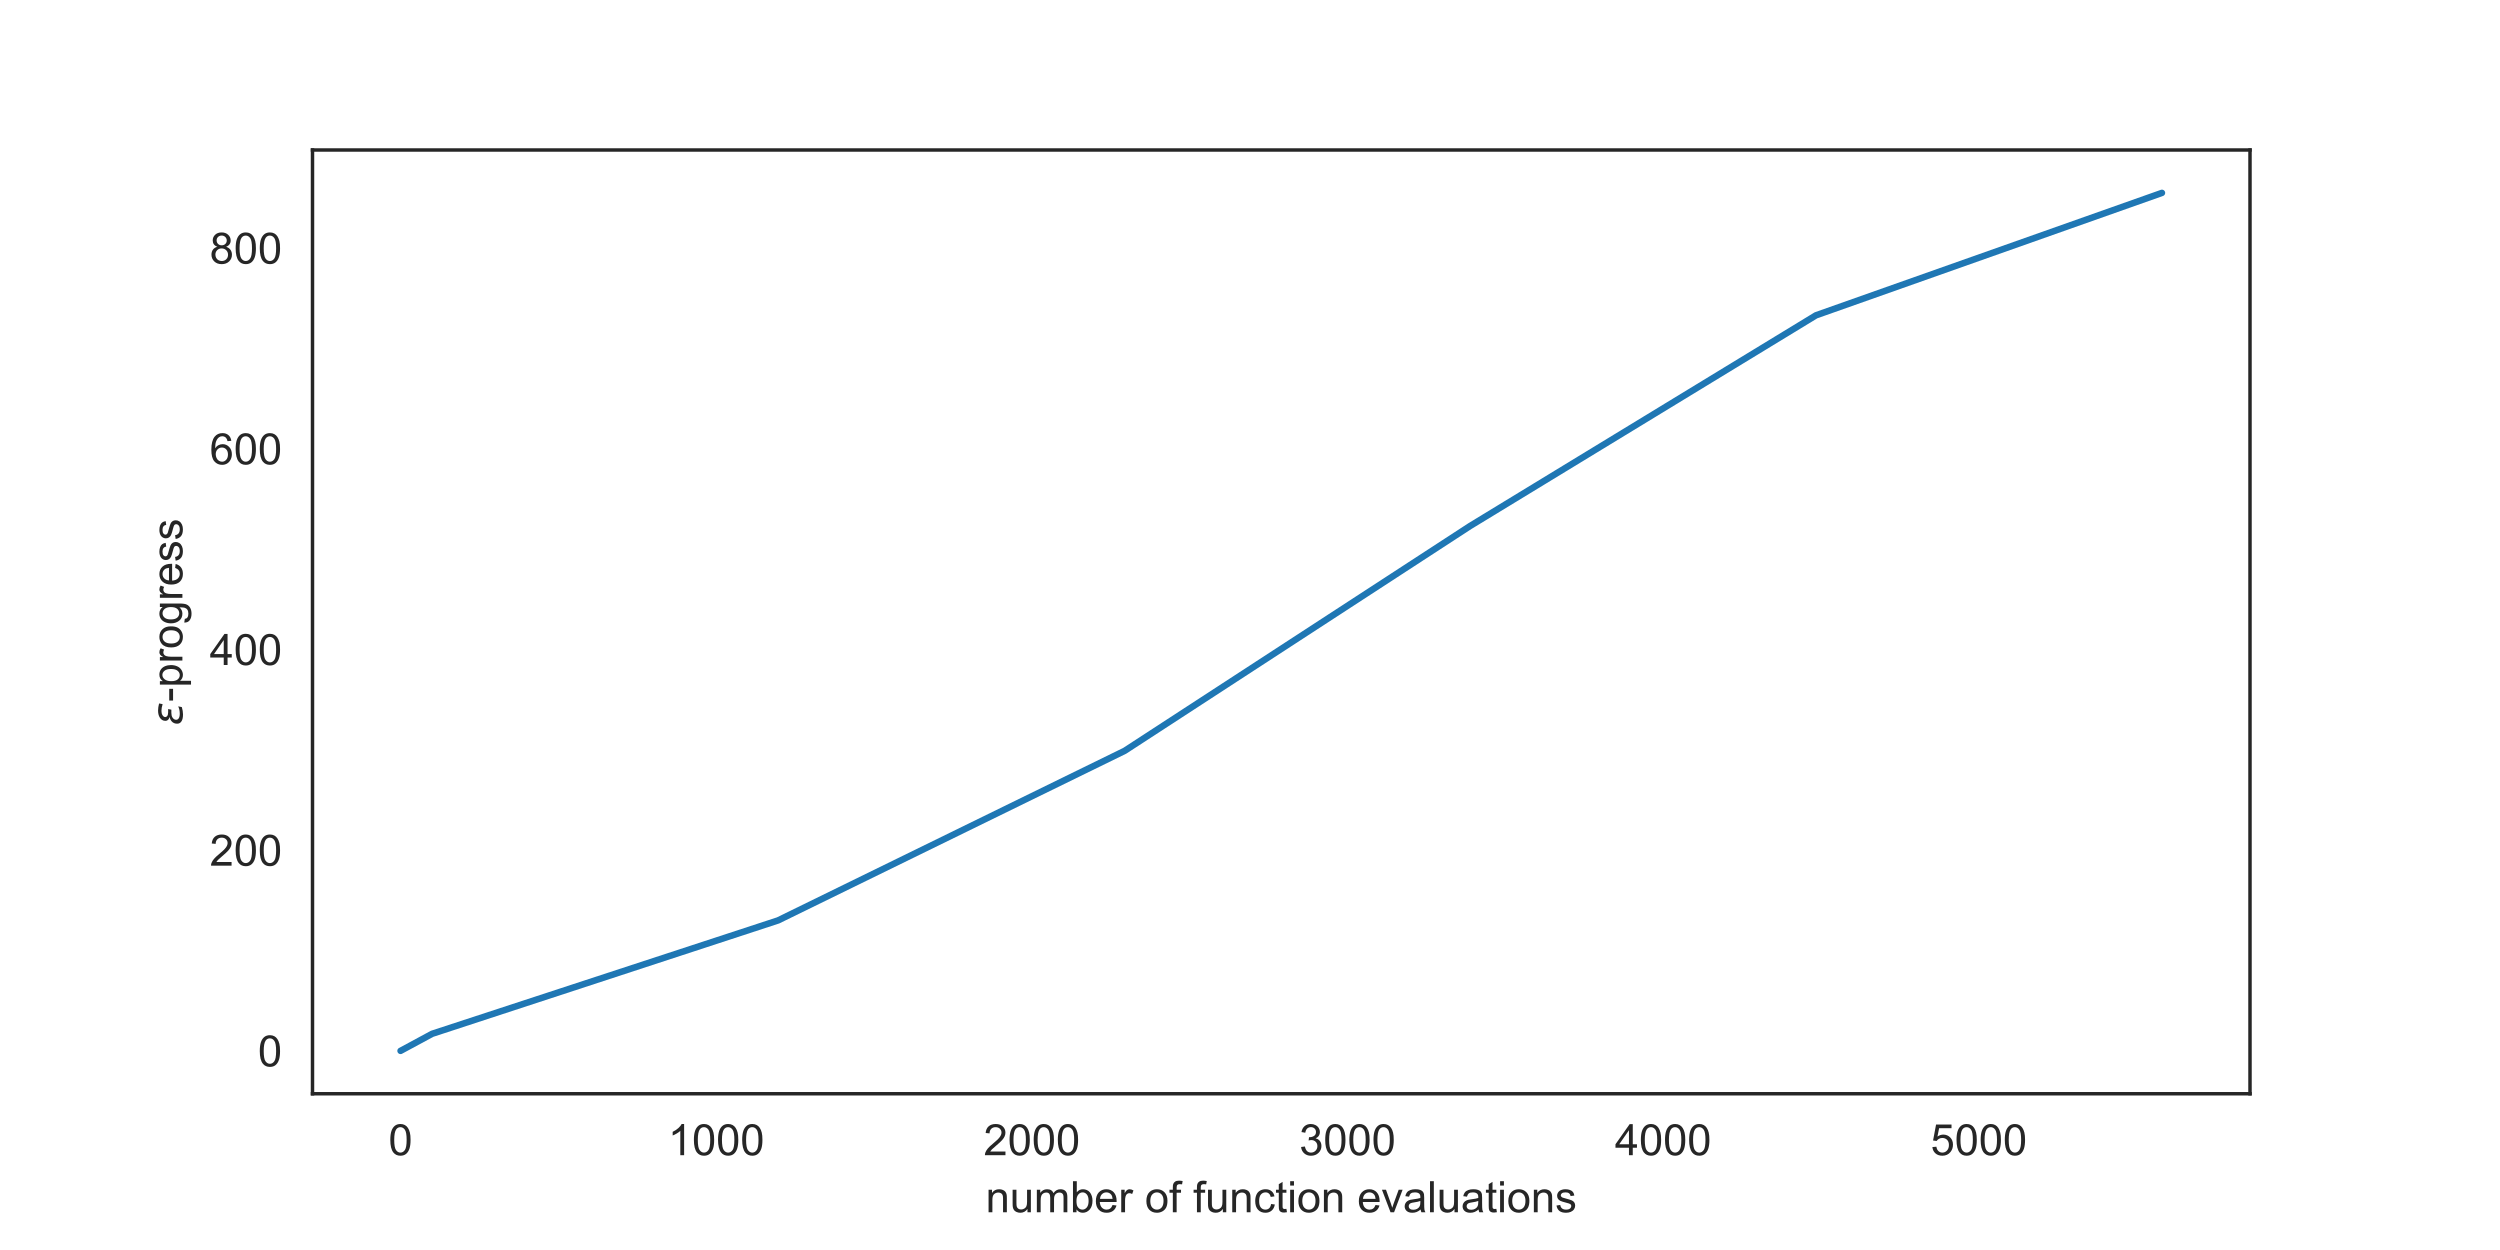
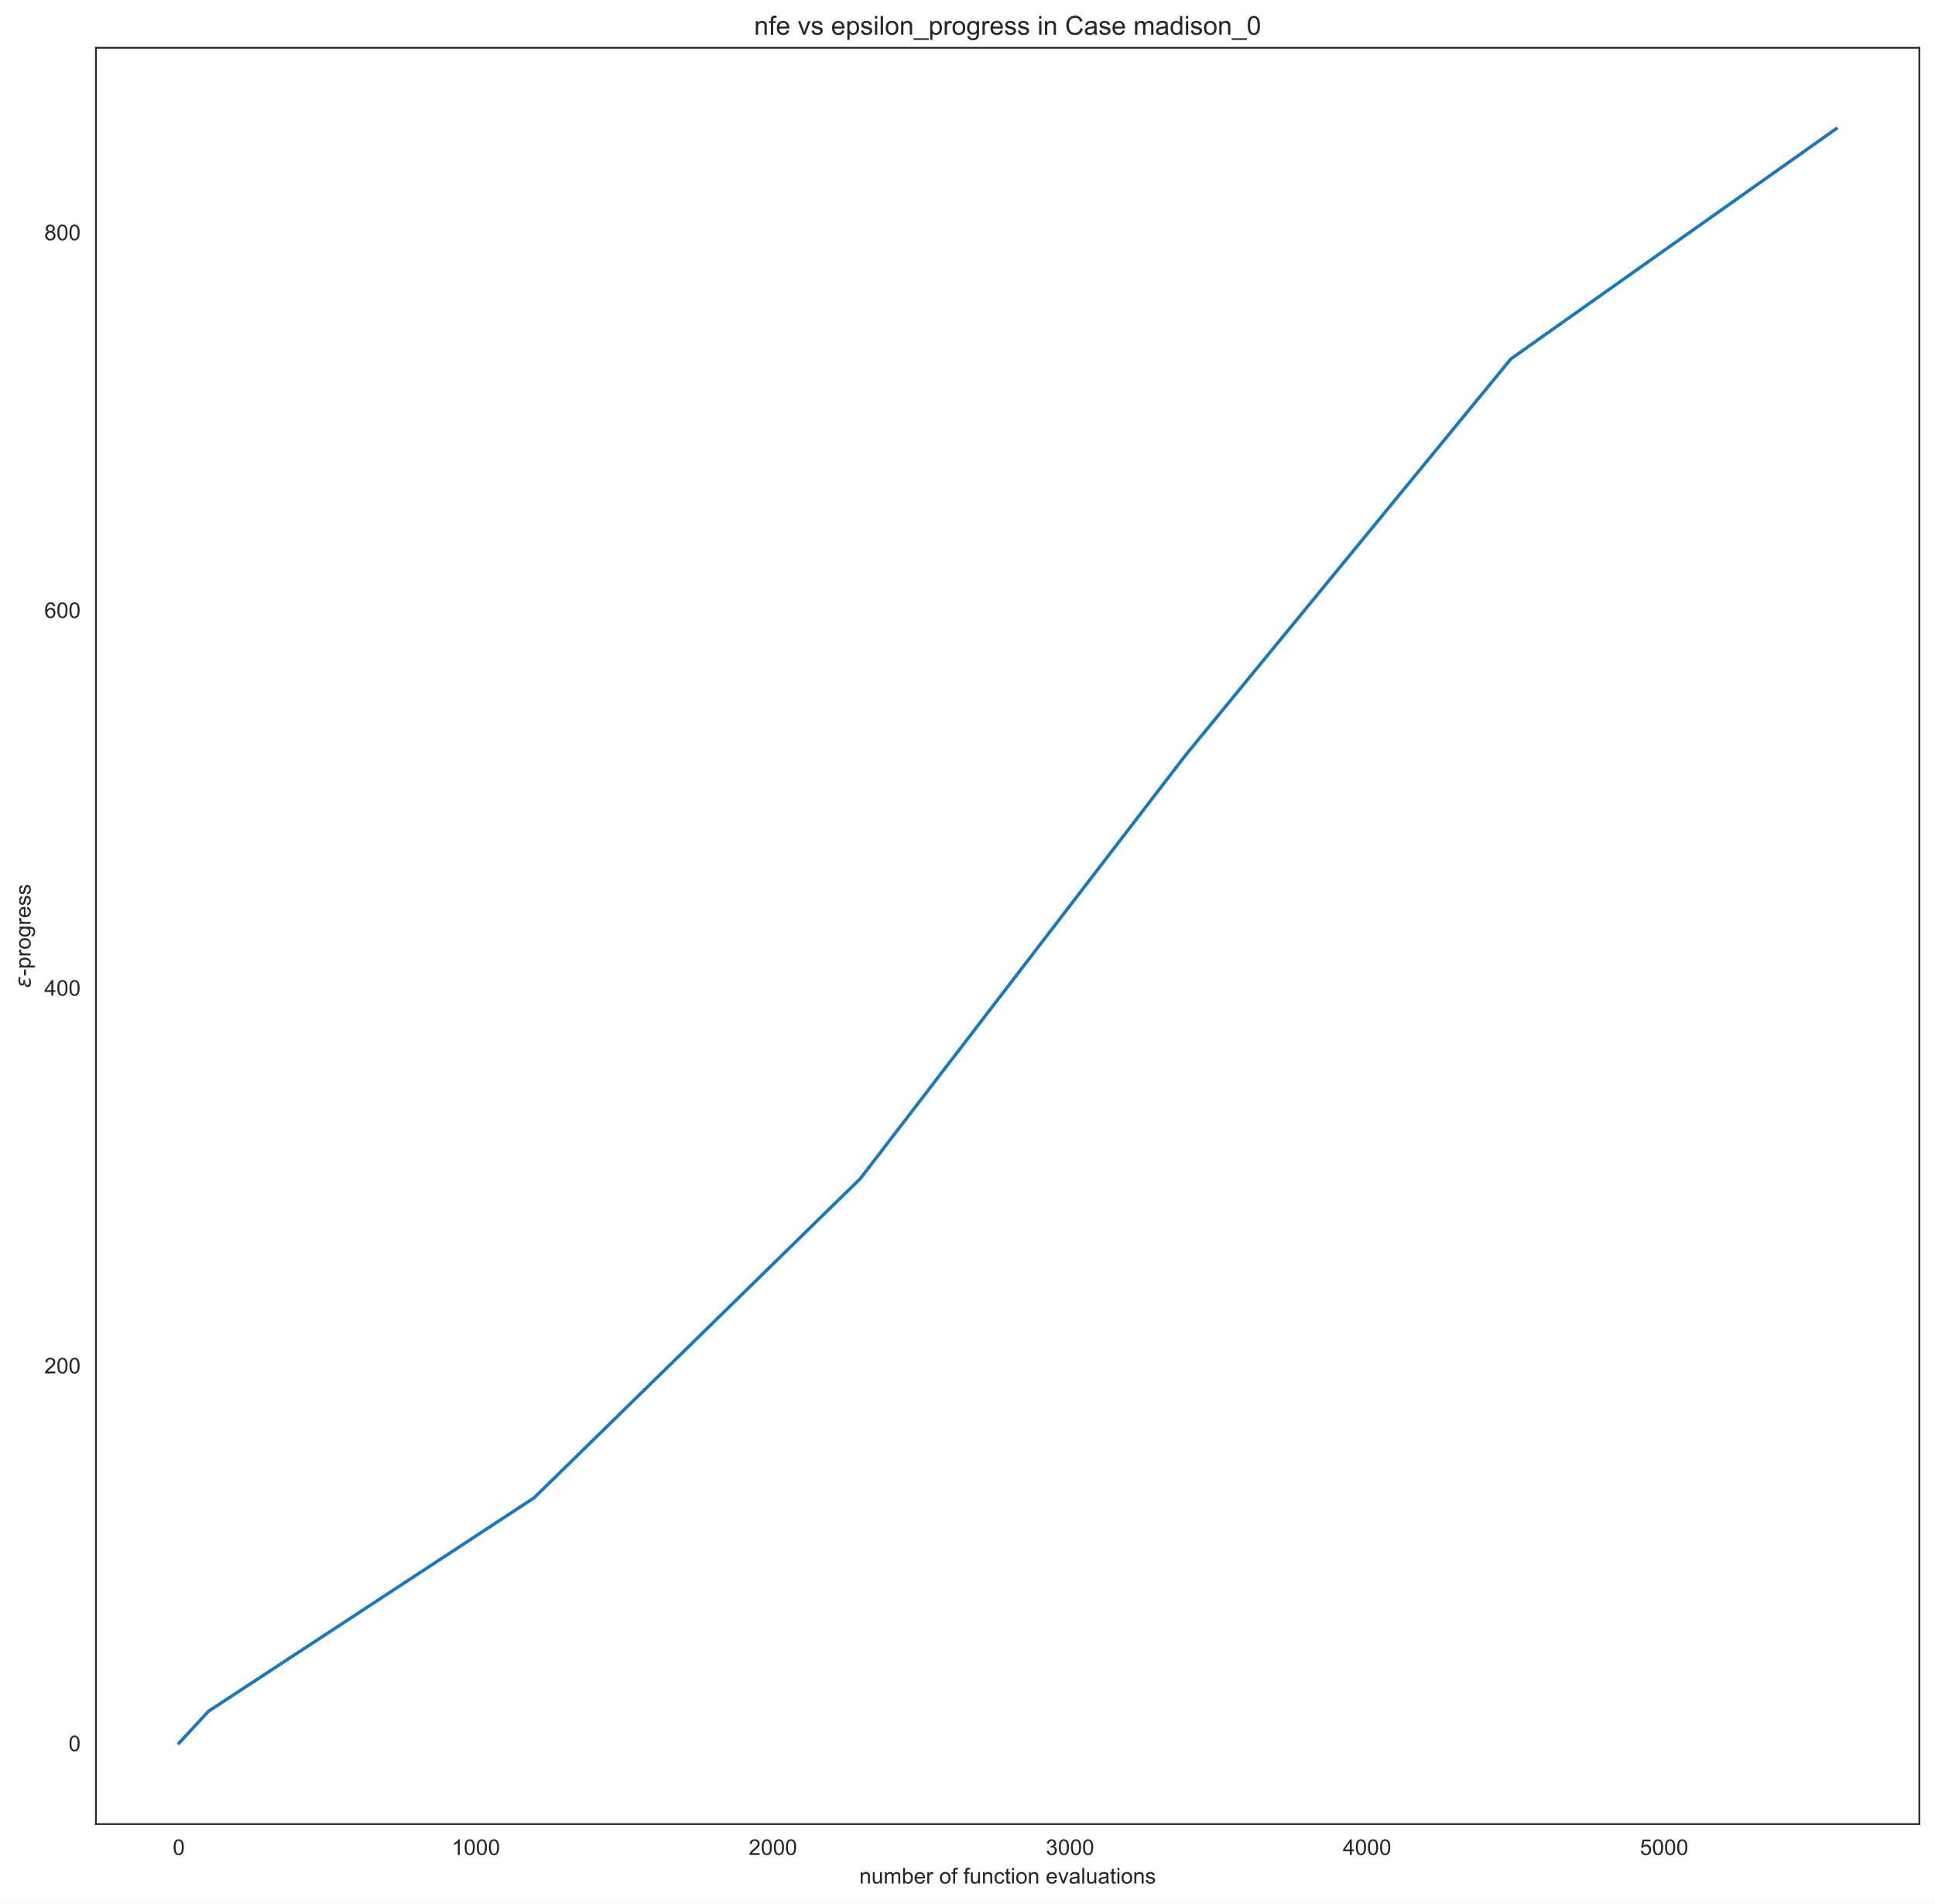
- <svg xmlns="http://www.w3.org/2000/svg" xmlns:xlink="http://www.w3.org/1999/xlink" width="576pt" height="288pt" viewBox="0 0 576 288" version="1.1">
+ <svg xmlns="http://www.w3.org/2000/svg" xmlns:xlink="http://www.w3.org/1999/xlink" width="888.228pt" height="873.826pt" viewBox="0 0 888.228 873.826" version="1.1">
  <defs>
    <style type="text/css">*{stroke-linejoin: round; stroke-linecap: butt}</style>
  </defs>
  <g id="figure_1">
    <g id="patch_1">
-       <path d="M 0 288  L 576 288  L 576 0  L 0 0  z " style="fill: #ffffff" />
+       <path d="M 0 873.826  L 888.228 873.826  L 888.228 0  L 0 0  z " style="fill: #ffffff" />
    </g>
    <g id="axes_1">
      <g id="patch_2">
-         <path d="M 72 252  L 518.4 252  L 518.4 34.56  L 72 34.56  z " style="fill: #ffffff" />
+         <path d="M 44.028 837.336  L 881.028 837.336  L 881.028 21.936  L 44.028 21.936  z " style="fill: #ffffff" />
      </g>
      <g id="matplotlib.axis_1">
        <g id="xtick_1">
          <g id="text_1">
-             <g style="fill: #262626" transform="translate(89.51044 266.1578)scale(0.1 -0.1)">
+             <g style="fill: #262626" transform="translate(79.29311 851.4934)scale(0.1 -0.1)">
              <defs>
                <path id="ArialMT-30" d="M 266 2259  Q 266 3072 433 3567  Q 600 4063 929 4331  Q 1259 4600 1759 4600  Q 2128 4600 2406 4451  Q 2684 4303 2865 4023  Q 3047 3744 3150 3342  Q 3253 2941 3253 2259  Q 3253 1453 3087 958  Q 2922 463 2592 192  Q 2263 -78 1759 -78  Q 1097 -78 719 397  Q 266 969 266 2259  z M 844 2259  Q 844 1131 1108 757  Q 1372 384 1759 384  Q 2147 384 2411 759  Q 2675 1134 2675 2259  Q 2675 3391 2411 3762  Q 2147 4134 1753 4134  Q 1366 4134 1134 3806  Q 844 3388 844 2259  z " transform="scale(0.015625)" />
              </defs>
              <use xlink:href="#ArialMT-30" />
            </g>
          </g>
        </g>
        <g id="xtick_2">
          <g id="text_2">
-             <g style="fill: #262626" transform="translate(153.8963 266.1578)scale(0.1 -0.1)">
+             <g style="fill: #262626" transform="translate(207.3153 851.4934)scale(0.1 -0.1)">
              <defs>
                <path id="ArialMT-31" d="M 2384 0  L 1822 0  L 1822 3584  Q 1619 3391 1289 3197  Q 959 3003 697 2906  L 697 3450  Q 1169 3672 1522 3987  Q 1875 4303 2022 4600  L 2384 4600  L 2384 0  z " transform="scale(0.015625)" />
              </defs>
              <use xlink:href="#ArialMT-31" />
              <use xlink:href="#ArialMT-30" x="55.615" />
              <use xlink:href="#ArialMT-30" x="111.23" />
              <use xlink:href="#ArialMT-30" x="166.846" />
            </g>
          </g>
        </g>
        <g id="xtick_3">
          <g id="text_3">
-             <g style="fill: #262626" transform="translate(226.6236 266.1578)scale(0.1 -0.1)">
+             <g style="fill: #262626" transform="translate(343.679 851.4934)scale(0.1 -0.1)">
              <defs>
                <path id="ArialMT-32" d="M 3222 541  L 3222 0  L 194 0  Q 188 203 259 391  Q 375 700 629 1000  Q 884 1300 1366 1694  Q 2113 2306 2375 2664  Q 2638 3022 2638 3341  Q 2638 3675 2398 3904  Q 2159 4134 1775 4134  Q 1369 4134 1125 3890  Q 881 3647 878 3216  L 300 3275  Q 359 3922 746 4261  Q 1134 4600 1788 4600  Q 2447 4600 2831 4234  Q 3216 3869 3216 3328  Q 3216 3053 3103 2787  Q 2991 2522 2730 2228  Q 2469 1934 1863 1422  Q 1356 997 1212 845  Q 1069 694 975 541  L 3222 541  z " transform="scale(0.015625)" />
              </defs>
              <use xlink:href="#ArialMT-32" />
              <use xlink:href="#ArialMT-30" x="55.615" />
              <use xlink:href="#ArialMT-30" x="111.23" />
              <use xlink:href="#ArialMT-30" x="166.846" />
            </g>
          </g>
        </g>
        <g id="xtick_4">
          <g id="text_4">
-             <g style="fill: #262626" transform="translate(299.3509 266.1578)scale(0.1 -0.1)">
+             <g style="fill: #262626" transform="translate(480.0426 851.4934)scale(0.1 -0.1)">
              <defs>
                <path id="ArialMT-33" d="M 269 1209  L 831 1284  Q 928 806 1161 595  Q 1394 384 1728 384  Q 2125 384 2398 659  Q 2672 934 2672 1341  Q 2672 1728 2419 1979  Q 2166 2231 1775 2231  Q 1616 2231 1378 2169  L 1441 2663  Q 1497 2656 1531 2656  Q 1891 2656 2178 2843  Q 2466 3031 2466 3422  Q 2466 3731 2256 3934  Q 2047 4138 1716 4138  Q 1388 4138 1169 3931  Q 950 3725 888 3313  L 325 3413  Q 428 3978 793 4289  Q 1159 4600 1703 4600  Q 2078 4600 2393 4439  Q 2709 4278 2876 4000  Q 3044 3722 3044 3409  Q 3044 3113 2884 2869  Q 2725 2625 2413 2481  Q 2819 2388 3044 2092  Q 3269 1797 3269 1353  Q 3269 753 2831 336  Q 2394 -81 1725 -81  Q 1122 -81 723 278  Q 325 638 269 1209  z " transform="scale(0.015625)" />
              </defs>
              <use xlink:href="#ArialMT-33" />
              <use xlink:href="#ArialMT-30" x="55.615" />
              <use xlink:href="#ArialMT-30" x="111.23" />
              <use xlink:href="#ArialMT-30" x="166.846" />
            </g>
          </g>
        </g>
        <g id="xtick_5">
          <g id="text_5">
-             <g style="fill: #262626" transform="translate(372.0781 266.1578)scale(0.1 -0.1)">
+             <g style="fill: #262626" transform="translate(616.4062 851.4934)scale(0.1 -0.1)">
              <defs>
                <path id="ArialMT-34" d="M 2069 0  L 2069 1097  L 81 1097  L 81 1613  L 2172 4581  L 2631 4581  L 2631 1613  L 3250 1613  L 3250 1097  L 2631 1097  L 2631 0  L 2069 0  z M 2069 1613  L 2069 3678  L 634 1613  L 2069 1613  z " transform="scale(0.015625)" />
              </defs>
              <use xlink:href="#ArialMT-34" />
              <use xlink:href="#ArialMT-30" x="55.615" />
              <use xlink:href="#ArialMT-30" x="111.23" />
              <use xlink:href="#ArialMT-30" x="166.846" />
            </g>
          </g>
        </g>
        <g id="xtick_6">
          <g id="text_6">
-             <g style="fill: #262626" transform="translate(444.8054 266.1578)scale(0.1 -0.1)">
+             <g style="fill: #262626" transform="translate(752.7699 851.4934)scale(0.1 -0.1)">
              <defs>
                <path id="ArialMT-35" d="M 266 1200  L 856 1250  Q 922 819 1161 601  Q 1400 384 1738 384  Q 2144 384 2425 690  Q 2706 997 2706 1503  Q 2706 1984 2436 2262  Q 2166 2541 1728 2541  Q 1456 2541 1237 2417  Q 1019 2294 894 2097  L 366 2166  L 809 4519  L 3088 4519  L 3088 3981  L 1259 3981  L 1013 2750  Q 1425 3038 1878 3038  Q 2478 3038 2890 2622  Q 3303 2206 3303 1553  Q 3303 931 2941 478  Q 2500 -78 1738 -78  Q 1113 -78 717 272  Q 322 622 266 1200  z " transform="scale(0.015625)" />
              </defs>
              <use xlink:href="#ArialMT-35" />
              <use xlink:href="#ArialMT-30" x="55.615" />
              <use xlink:href="#ArialMT-30" x="111.23" />
              <use xlink:href="#ArialMT-30" x="166.846" />
            </g>
          </g>
        </g>
        <g id="text_7">
-           <g style="fill: #262626" transform="translate(227.107 279.3031)scale(0.1 -0.1)">
+           <g style="fill: #262626" transform="translate(394.4352 864.6387)scale(0.1 -0.1)">
            <defs>
              <path id="ArialMT-6e" d="M 422 0  L 422 3319  L 928 3319  L 928 2847  Q 1294 3394 1984 3394  Q 2284 3394 2536 3286  Q 2788 3178 2913 3003  Q 3038 2828 3088 2588  Q 3119 2431 3119 2041  L 3119 0  L 2556 0  L 2556 2019  Q 2556 2363 2490 2533  Q 2425 2703 2258 2804  Q 2091 2906 1866 2906  Q 1506 2906 1245 2678  Q 984 2450 984 1813  L 984 0  L 422 0  z " transform="scale(0.015625)" />
              <path id="ArialMT-75" d="M 2597 0  L 2597 488  Q 2209 -75 1544 -75  Q 1250 -75 995 37  Q 741 150 617 320  Q 494 491 444 738  Q 409 903 409 1263  L 409 3319  L 972 3319  L 972 1478  Q 972 1038 1006 884  Q 1059 663 1231 536  Q 1403 409 1656 409  Q 1909 409 2131 539  Q 2353 669 2445 892  Q 2538 1116 2538 1541  L 2538 3319  L 3100 3319  L 3100 0  L 2597 0  z " transform="scale(0.015625)" />
              <path id="ArialMT-6d" d="M 422 0  L 422 3319  L 925 3319  L 925 2853  Q 1081 3097 1340 3245  Q 1600 3394 1931 3394  Q 2300 3394 2536 3241  Q 2772 3088 2869 2813  Q 3263 3394 3894 3394  Q 4388 3394 4653 3120  Q 4919 2847 4919 2278  L 4919 0  L 4359 0  L 4359 2091  Q 4359 2428 4304 2576  Q 4250 2725 4106 2815  Q 3963 2906 3769 2906  Q 3419 2906 3187 2673  Q 2956 2441 2956 1928  L 2956 0  L 2394 0  L 2394 2156  Q 2394 2531 2256 2718  Q 2119 2906 1806 2906  Q 1569 2906 1367 2781  Q 1166 2656 1075 2415  Q 984 2175 984 1722  L 984 0  L 422 0  z " transform="scale(0.015625)" />
              <path id="ArialMT-62" d="M 941 0  L 419 0  L 419 4581  L 981 4581  L 981 2947  Q 1338 3394 1891 3394  Q 2197 3394 2470 3270  Q 2744 3147 2920 2923  Q 3097 2700 3197 2384  Q 3297 2069 3297 1709  Q 3297 856 2875 390  Q 2453 -75 1863 -75  Q 1275 -75 941 416  L 941 0  z M 934 1684  Q 934 1088 1097 822  Q 1363 388 1816 388  Q 2184 388 2453 708  Q 2722 1028 2722 1663  Q 2722 2313 2464 2622  Q 2206 2931 1841 2931  Q 1472 2931 1203 2611  Q 934 2291 934 1684  z " transform="scale(0.015625)" />
              <path id="ArialMT-65" d="M 2694 1069  L 3275 997  Q 3138 488 2766 206  Q 2394 -75 1816 -75  Q 1088 -75 661 373  Q 234 822 234 1631  Q 234 2469 665 2931  Q 1097 3394 1784 3394  Q 2450 3394 2872 2941  Q 3294 2488 3294 1666  Q 3294 1616 3291 1516  L 816 1516  Q 847 969 1125 678  Q 1403 388 1819 388  Q 2128 388 2347 550  Q 2566 713 2694 1069  z M 847 1978  L 2700 1978  Q 2663 2397 2488 2606  Q 2219 2931 1791 2931  Q 1403 2931 1139 2672  Q 875 2413 847 1978  z " transform="scale(0.015625)" />
              <path id="ArialMT-72" d="M 416 0  L 416 3319  L 922 3319  L 922 2816  Q 1116 3169 1280 3281  Q 1444 3394 1641 3394  Q 1925 3394 2219 3213  L 2025 2691  Q 1819 2813 1613 2813  Q 1428 2813 1281 2702  Q 1134 2591 1072 2394  Q 978 2094 978 1738  L 978 0  L 416 0  z " transform="scale(0.015625)" />
              <path id="ArialMT-20" transform="scale(0.015625)" />
              <path id="ArialMT-6f" d="M 213 1659  Q 213 2581 725 3025  Q 1153 3394 1769 3394  Q 2453 3394 2887 2945  Q 3322 2497 3322 1706  Q 3322 1066 3130 698  Q 2938 331 2570 128  Q 2203 -75 1769 -75  Q 1072 -75 642 372  Q 213 819 213 1659  z M 791 1659  Q 791 1022 1069 705  Q 1347 388 1769 388  Q 2188 388 2466 706  Q 2744 1025 2744 1678  Q 2744 2294 2464 2611  Q 2184 2928 1769 2928  Q 1347 2928 1069 2612  Q 791 2297 791 1659  z " transform="scale(0.015625)" />
              <path id="ArialMT-66" d="M 556 0  L 556 2881  L 59 2881  L 59 3319  L 556 3319  L 556 3672  Q 556 4006 616 4169  Q 697 4388 901 4523  Q 1106 4659 1475 4659  Q 1713 4659 2000 4603  L 1916 4113  Q 1741 4144 1584 4144  Q 1328 4144 1222 4034  Q 1116 3925 1116 3625  L 1116 3319  L 1763 3319  L 1763 2881  L 1116 2881  L 1116 0  L 556 0  z " transform="scale(0.015625)" />
              <path id="ArialMT-63" d="M 2588 1216  L 3141 1144  Q 3050 572 2676 248  Q 2303 -75 1759 -75  Q 1078 -75 664 370  Q 250 816 250 1647  Q 250 2184 428 2587  Q 606 2991 970 3192  Q 1334 3394 1763 3394  Q 2303 3394 2647 3120  Q 2991 2847 3088 2344  L 2541 2259  Q 2463 2594 2264 2762  Q 2066 2931 1784 2931  Q 1359 2931 1093 2626  Q 828 2322 828 1663  Q 828 994 1084 691  Q 1341 388 1753 388  Q 2084 388 2306 591  Q 2528 794 2588 1216  z " transform="scale(0.015625)" />
              <path id="ArialMT-74" d="M 1650 503  L 1731 6  Q 1494 -44 1306 -44  Q 1000 -44 831 53  Q 663 150 594 308  Q 525 466 525 972  L 525 2881  L 113 2881  L 113 3319  L 525 3319  L 525 4141  L 1084 4478  L 1084 3319  L 1650 3319  L 1650 2881  L 1084 2881  L 1084 941  Q 1084 700 1114 631  Q 1144 563 1211 522  Q 1278 481 1403 481  Q 1497 481 1650 503  z " transform="scale(0.015625)" />
              <path id="ArialMT-69" d="M 425 3934  L 425 4581  L 988 4581  L 988 3934  L 425 3934  z M 425 0  L 425 3319  L 988 3319  L 988 0  L 425 0  z " transform="scale(0.015625)" />
              <path id="ArialMT-76" d="M 1344 0  L 81 3319  L 675 3319  L 1388 1331  Q 1503 1009 1600 663  Q 1675 925 1809 1294  L 2547 3319  L 3125 3319  L 1869 0  L 1344 0  z " transform="scale(0.015625)" />
              <path id="ArialMT-61" d="M 2588 409  Q 2275 144 1986 34  Q 1697 -75 1366 -75  Q 819 -75 525 192  Q 231 459 231 875  Q 231 1119 342 1320  Q 453 1522 633 1644  Q 813 1766 1038 1828  Q 1203 1872 1538 1913  Q 2219 1994 2541 2106  Q 2544 2222 2544 2253  Q 2544 2597 2384 2738  Q 2169 2928 1744 2928  Q 1347 2928 1158 2789  Q 969 2650 878 2297  L 328 2372  Q 403 2725 575 2942  Q 747 3159 1072 3276  Q 1397 3394 1825 3394  Q 2250 3394 2515 3294  Q 2781 3194 2906 3042  Q 3031 2891 3081 2659  Q 3109 2516 3109 2141  L 3109 1391  Q 3109 606 3145 398  Q 3181 191 3288 0  L 2700 0  Q 2613 175 2588 409  z M 2541 1666  Q 2234 1541 1622 1453  Q 1275 1403 1131 1340  Q 988 1278 909 1158  Q 831 1038 831 891  Q 831 666 1001 516  Q 1172 366 1500 366  Q 1825 366 2078 508  Q 2331 650 2450 897  Q 2541 1088 2541 1459  L 2541 1666  z " transform="scale(0.015625)" />
              <path id="ArialMT-6c" d="M 409 0  L 409 4581  L 972 4581  L 972 0  L 409 0  z " transform="scale(0.015625)" />
              <path id="ArialMT-73" d="M 197 991  L 753 1078  Q 800 744 1014 566  Q 1228 388 1613 388  Q 2000 388 2187 545  Q 2375 703 2375 916  Q 2375 1106 2209 1216  Q 2094 1291 1634 1406  Q 1016 1563 777 1677  Q 538 1791 414 1992  Q 291 2194 291 2438  Q 291 2659 392 2848  Q 494 3038 669 3163  Q 800 3259 1026 3326  Q 1253 3394 1513 3394  Q 1903 3394 2198 3281  Q 2494 3169 2634 2976  Q 2775 2784 2828 2463  L 2278 2388  Q 2241 2644 2061 2787  Q 1881 2931 1553 2931  Q 1166 2931 1000 2803  Q 834 2675 834 2503  Q 834 2394 903 2306  Q 972 2216 1119 2156  Q 1203 2125 1616 2013  Q 2213 1853 2448 1751  Q 2684 1650 2818 1456  Q 2953 1263 2953 975  Q 2953 694 2789 445  Q 2625 197 2315 61  Q 2006 -75 1616 -75  Q 969 -75 630 194  Q 291 463 197 991  z " transform="scale(0.015625)" />
            </defs>
            <use xlink:href="#ArialMT-6e" />
            <use xlink:href="#ArialMT-75" x="55.615" />
            <use xlink:href="#ArialMT-6d" x="111.23" />
            <use xlink:href="#ArialMT-62" x="194.531" />
            <use xlink:href="#ArialMT-65" x="250.146" />
            <use xlink:href="#ArialMT-72" x="305.762" />
            <use xlink:href="#ArialMT-20" x="339.062" />
            <use xlink:href="#ArialMT-6f" x="366.846" />
            <use xlink:href="#ArialMT-66" x="422.461" />
            <use xlink:href="#ArialMT-20" x="450.244" />
            <use xlink:href="#ArialMT-66" x="478.027" />
            <use xlink:href="#ArialMT-75" x="505.811" />
            <use xlink:href="#ArialMT-6e" x="561.426" />
            <use xlink:href="#ArialMT-63" x="617.041" />
            <use xlink:href="#ArialMT-74" x="667.041" />
            <use xlink:href="#ArialMT-69" x="694.824" />
            <use xlink:href="#ArialMT-6f" x="717.041" />
            <use xlink:href="#ArialMT-6e" x="772.656" />
            <use xlink:href="#ArialMT-20" x="828.271" />
            <use xlink:href="#ArialMT-65" x="856.055" />
            <use xlink:href="#ArialMT-76" x="911.67" />
            <use xlink:href="#ArialMT-61" x="961.67" />
            <use xlink:href="#ArialMT-6c" x="1017.285" />
            <use xlink:href="#ArialMT-75" x="1039.502" />
            <use xlink:href="#ArialMT-61" x="1095.117" />
            <use xlink:href="#ArialMT-74" x="1150.732" />
            <use xlink:href="#ArialMT-69" x="1178.516" />
            <use xlink:href="#ArialMT-6f" x="1200.732" />
            <use xlink:href="#ArialMT-6e" x="1256.348" />
            <use xlink:href="#ArialMT-73" x="1311.963" />
          </g>
        </g>
      </g>
      <g id="matplotlib.axis_2">
        <g id="ytick_1">
          <g id="text_8">
-             <g style="fill: #262626" transform="translate(59.43906 245.6953)scale(0.1 -0.1)">
+             <g style="fill: #262626" transform="translate(31.46719 803.8509)scale(0.1 -0.1)">
              <use xlink:href="#ArialMT-30" />
            </g>
          </g>
        </g>
        <g id="ytick_2">
          <g id="text_9">
-             <g style="fill: #262626" transform="translate(48.31719 199.456)scale(0.1 -0.1)">
+             <g style="fill: #262626" transform="translate(20.34531 630.4538)scale(0.1 -0.1)">
              <use xlink:href="#ArialMT-32" />
              <use xlink:href="#ArialMT-30" x="55.615" />
              <use xlink:href="#ArialMT-30" x="111.23" />
            </g>
          </g>
        </g>
        <g id="ytick_3">
          <g id="text_10">
-             <g style="fill: #262626" transform="translate(48.31719 153.2168)scale(0.1 -0.1)">
+             <g style="fill: #262626" transform="translate(20.34531 457.0566)scale(0.1 -0.1)">
              <use xlink:href="#ArialMT-34" />
              <use xlink:href="#ArialMT-30" x="55.615" />
              <use xlink:href="#ArialMT-30" x="111.23" />
            </g>
          </g>
        </g>
        <g id="ytick_4">
          <g id="text_11">
-             <g style="fill: #262626" transform="translate(48.31719 106.9776)scale(0.1 -0.1)">
+             <g style="fill: #262626" transform="translate(20.34531 283.6595)scale(0.1 -0.1)">
              <defs>
                <path id="ArialMT-36" d="M 3184 3459  L 2625 3416  Q 2550 3747 2413 3897  Q 2184 4138 1850 4138  Q 1581 4138 1378 3988  Q 1113 3794 959 3422  Q 806 3050 800 2363  Q 1003 2672 1297 2822  Q 1591 2972 1913 2972  Q 2475 2972 2870 2558  Q 3266 2144 3266 1488  Q 3266 1056 3080 686  Q 2894 316 2569 119  Q 2244 -78 1831 -78  Q 1128 -78 684 439  Q 241 956 241 2144  Q 241 3472 731 4075  Q 1159 4600 1884 4600  Q 2425 4600 2770 4297  Q 3116 3994 3184 3459  z M 888 1484  Q 888 1194 1011 928  Q 1134 663 1356 523  Q 1578 384 1822 384  Q 2178 384 2434 671  Q 2691 959 2691 1453  Q 2691 1928 2437 2201  Q 2184 2475 1800 2475  Q 1419 2475 1153 2201  Q 888 1928 888 1484  z " transform="scale(0.015625)" />
              </defs>
              <use xlink:href="#ArialMT-36" />
              <use xlink:href="#ArialMT-30" x="55.615" />
              <use xlink:href="#ArialMT-30" x="111.23" />
            </g>
          </g>
        </g>
        <g id="ytick_5">
          <g id="text_12">
-             <g style="fill: #262626" transform="translate(48.31719 60.73833)scale(0.1 -0.1)">
+             <g style="fill: #262626" transform="translate(20.34531 110.2624)scale(0.1 -0.1)">
              <defs>
                <path id="ArialMT-38" d="M 1131 2484  Q 781 2613 612 2850  Q 444 3088 444 3419  Q 444 3919 803 4259  Q 1163 4600 1759 4600  Q 2359 4600 2725 4251  Q 3091 3903 3091 3403  Q 3091 3084 2923 2848  Q 2756 2613 2416 2484  Q 2838 2347 3058 2040  Q 3278 1734 3278 1309  Q 3278 722 2862 322  Q 2447 -78 1769 -78  Q 1091 -78 675 323  Q 259 725 259 1325  Q 259 1772 486 2073  Q 713 2375 1131 2484  z M 1019 3438  Q 1019 3113 1228 2906  Q 1438 2700 1772 2700  Q 2097 2700 2305 2904  Q 2513 3109 2513 3406  Q 2513 3716 2298 3927  Q 2084 4138 1766 4138  Q 1444 4138 1231 3931  Q 1019 3725 1019 3438  z M 838 1322  Q 838 1081 952 856  Q 1066 631 1291 507  Q 1516 384 1775 384  Q 2178 384 2440 643  Q 2703 903 2703 1303  Q 2703 1709 2433 1975  Q 2163 2241 1756 2241  Q 1359 2241 1098 1978  Q 838 1716 838 1322  z " transform="scale(0.015625)" />
              </defs>
              <use xlink:href="#ArialMT-38" />
              <use xlink:href="#ArialMT-30" x="55.615" />
              <use xlink:href="#ArialMT-30" x="111.23" />
            </g>
          </g>
        </g>
        <g id="text_13">
-           <g style="fill: #262626" transform="translate(42.11719 167.13)rotate(-90)scale(0.1 -0.1)">
+           <g style="fill: #262626" transform="translate(14.14531 453.4856)rotate(-90)scale(0.1 -0.1)">
            <defs>
              <path id="DejaVuSans-Oblique-3b5" d="M 1263 1888  Q 925 1963 778 2166  Q 669 2309 669 2503  Q 669 3034 1175 3344  Q 1575 3588 2188 3588  Q 2425 3588 2684 3550  Q 2944 3513 3234 3438  L 3134 2916  Q 2847 3006 2606 3047  Q 2359 3088 2138 3088  Q 1766 3088 1522 2944  Q 1228 2772 1228 2522  Q 1228 2356 1381 2241  Q 1563 2103 1925 2103  L 2409 2103  L 2319 1628  L 1856 1628  Q 1425 1628 1172 1469  Q 828 1253 828 916  Q 828 703 1013 563  Q 1244 388 1716 388  Q 2006 388 2284 444  Q 2563 503 2806 619  L 2700 84  Q 2403 -3 2131 -47  Q 1859 -91 1609 -91  Q 866 -91 516 194  Q 250 413 250 781  Q 250 1278 600 1584  Q 859 1813 1263 1888  z " transform="scale(0.015625)" />
              <path id="ArialMT-2d" d="M 203 1375  L 203 1941  L 1931 1941  L 1931 1375  L 203 1375  z " transform="scale(0.015625)" />
              <path id="ArialMT-70" d="M 422 -1272  L 422 3319  L 934 3319  L 934 2888  Q 1116 3141 1344 3267  Q 1572 3394 1897 3394  Q 2322 3394 2647 3175  Q 2972 2956 3137 2557  Q 3303 2159 3303 1684  Q 3303 1175 3120 767  Q 2938 359 2589 142  Q 2241 -75 1856 -75  Q 1575 -75 1351 44  Q 1128 163 984 344  L 984 -1272  L 422 -1272  z M 931 1641  Q 931 1000 1190 694  Q 1450 388 1819 388  Q 2194 388 2461 705  Q 2728 1022 2728 1688  Q 2728 2322 2467 2637  Q 2206 2953 1844 2953  Q 1484 2953 1207 2617  Q 931 2281 931 1641  z " transform="scale(0.015625)" />
              <path id="ArialMT-67" d="M 319 -275  L 866 -356  Q 900 -609 1056 -725  Q 1266 -881 1628 -881  Q 2019 -881 2231 -725  Q 2444 -569 2519 -288  Q 2563 -116 2559 434  Q 2191 0 1641 0  Q 956 0 581 494  Q 206 988 206 1678  Q 206 2153 378 2554  Q 550 2956 876 3175  Q 1203 3394 1644 3394  Q 2231 3394 2613 2919  L 2613 3319  L 3131 3319  L 3131 450  Q 3131 -325 2973 -648  Q 2816 -972 2473 -1159  Q 2131 -1347 1631 -1347  Q 1038 -1347 672 -1080  Q 306 -813 319 -275  z M 784 1719  Q 784 1066 1043 766  Q 1303 466 1694 466  Q 2081 466 2343 764  Q 2606 1063 2606 1700  Q 2606 2309 2336 2618  Q 2066 2928 1684 2928  Q 1309 2928 1046 2623  Q 784 2319 784 1719  z " transform="scale(0.015625)" />
            </defs>
            <use xlink:href="#DejaVuSans-Oblique-3b5" transform="translate(0 0.9375)" />
            <use xlink:href="#ArialMT-2d" transform="translate(54.05273 0.9375)" />
            <use xlink:href="#ArialMT-70" transform="translate(87.35352 0.9375)" />
            <use xlink:href="#ArialMT-72" transform="translate(142.9688 0.9375)" />
            <use xlink:href="#ArialMT-6f" transform="translate(176.2695 0.9375)" />
            <use xlink:href="#ArialMT-67" transform="translate(231.8848 0.9375)" />
            <use xlink:href="#ArialMT-72" transform="translate(287.5 0.9375)" />
            <use xlink:href="#ArialMT-65" transform="translate(320.8008 0.9375)" />
            <use xlink:href="#ArialMT-73" transform="translate(376.416 0.9375)" />
            <use xlink:href="#ArialMT-73" transform="translate(426.416 0.9375)" />
          </g>
        </g>
      </g>
      <g id="line2d_1">
-         <path d="M 92.291 242.116  L 99.564 238.186  L 179.273 212.061  L 259.127 172.989  L 338.691 121.201  L 418.4 72.65  L 498.109 44.444  " clip-path="url(#p783e1c21c3)" style="fill: none; stroke: #1f77b4; stroke-width: 1.5; stroke-linecap: round" />
+         <path d="M 82.074 800.272  L 95.71 785.533  L 245.164 687.564  L 394.892 541.043  L 544.074 346.838  L 693.528 164.772  L 842.983 58.999  " clip-path="url(#p4e9aa4c750)" style="fill: none; stroke: #1f77b4; stroke-width: 1.5; stroke-linecap: round" />
      </g>
      <g id="patch_3">
-         <path d="M 72 252  L 72 34.56  " style="fill: none; stroke: #262626; stroke-width: 0.8; stroke-linejoin: miter; stroke-linecap: square" />
+         <path d="M 44.028 837.336  L 44.028 21.936  " style="fill: none; stroke: #262626; stroke-width: 0.8; stroke-linejoin: miter; stroke-linecap: square" />
      </g>
      <g id="patch_4">
-         <path d="M 518.4 252  L 518.4 34.56  " style="fill: none; stroke: #262626; stroke-width: 0.8; stroke-linejoin: miter; stroke-linecap: square" />
+         <path d="M 881.028 837.336  L 881.028 21.936  " style="fill: none; stroke: #262626; stroke-width: 0.8; stroke-linejoin: miter; stroke-linecap: square" />
      </g>
      <g id="patch_5">
-         <path d="M 72 252  L 518.4 252  " style="fill: none; stroke: #262626; stroke-width: 0.8; stroke-linejoin: miter; stroke-linecap: square" />
+         <path d="M 44.028 837.336  L 881.028 837.336  " style="fill: none; stroke: #262626; stroke-width: 0.8; stroke-linejoin: miter; stroke-linecap: square" />
      </g>
      <g id="patch_6">
-         <path d="M 72 34.56  L 518.4 34.56  " style="fill: none; stroke: #262626; stroke-width: 0.8; stroke-linejoin: miter; stroke-linecap: square" />
+         <path d="M 44.028 21.936  L 881.028 21.936  " style="fill: none; stroke: #262626; stroke-width: 0.8; stroke-linejoin: miter; stroke-linecap: square" />
+       </g>
+       <g id="text_14">
+         <g style="fill: #262626" transform="translate(346.1366 15.93562)scale(0.12 -0.12)">
+           <defs>
+             <path id="ArialMT-5f" d="M -97 -1272  L -97 -866  L 3631 -866  L 3631 -1272  L -97 -1272  z " transform="scale(0.015625)" />
+             <path id="ArialMT-43" d="M 3763 1606  L 4369 1453  Q 4178 706 3683 314  Q 3188 -78 2472 -78  Q 1731 -78 1267 223  Q 803 525 561 1097  Q 319 1669 319 2325  Q 319 3041 592 3573  Q 866 4106 1370 4382  Q 1875 4659 2481 4659  Q 3169 4659 3637 4309  Q 4106 3959 4291 3325  L 3694 3184  Q 3534 3684 3231 3912  Q 2928 4141 2469 4141  Q 1941 4141 1586 3887  Q 1231 3634 1087 3207  Q 944 2781 944 2328  Q 944 1744 1114 1308  Q 1284 872 1643 656  Q 2003 441 2422 441  Q 2931 441 3284 734  Q 3638 1028 3763 1606  z " transform="scale(0.015625)" />
+             <path id="ArialMT-64" d="M 2575 0  L 2575 419  Q 2259 -75 1647 -75  Q 1250 -75 917 144  Q 584 363 401 755  Q 219 1147 219 1656  Q 219 2153 384 2558  Q 550 2963 881 3178  Q 1213 3394 1622 3394  Q 1922 3394 2156 3267  Q 2391 3141 2538 2938  L 2538 4581  L 3097 4581  L 3097 0  L 2575 0  z M 797 1656  Q 797 1019 1065 703  Q 1334 388 1700 388  Q 2069 388 2326 689  Q 2584 991 2584 1609  Q 2584 2291 2321 2609  Q 2059 2928 1675 2928  Q 1300 2928 1048 2622  Q 797 2316 797 1656  z " transform="scale(0.015625)" />
+           </defs>
+           <use xlink:href="#ArialMT-6e" />
+           <use xlink:href="#ArialMT-66" x="55.615" />
+           <use xlink:href="#ArialMT-65" x="83.398" />
+           <use xlink:href="#ArialMT-20" x="139.014" />
+           <use xlink:href="#ArialMT-76" x="166.797" />
+           <use xlink:href="#ArialMT-73" x="216.797" />
+           <use xlink:href="#ArialMT-20" x="266.797" />
+           <use xlink:href="#ArialMT-65" x="294.58" />
+           <use xlink:href="#ArialMT-70" x="350.195" />
+           <use xlink:href="#ArialMT-73" x="405.811" />
+           <use xlink:href="#ArialMT-69" x="455.811" />
+           <use xlink:href="#ArialMT-6c" x="478.027" />
+           <use xlink:href="#ArialMT-6f" x="500.244" />
+           <use xlink:href="#ArialMT-6e" x="555.859" />
+           <use xlink:href="#ArialMT-5f" x="611.475" />
+           <use xlink:href="#ArialMT-70" x="667.09" />
+           <use xlink:href="#ArialMT-72" x="722.705" />
+           <use xlink:href="#ArialMT-6f" x="756.006" />
+           <use xlink:href="#ArialMT-67" x="811.621" />
+           <use xlink:href="#ArialMT-72" x="867.236" />
+           <use xlink:href="#ArialMT-65" x="900.537" />
+           <use xlink:href="#ArialMT-73" x="956.152" />
+           <use xlink:href="#ArialMT-73" x="1006.152" />
+           <use xlink:href="#ArialMT-20" x="1056.152" />
+           <use xlink:href="#ArialMT-69" x="1083.936" />
+           <use xlink:href="#ArialMT-6e" x="1106.152" />
+           <use xlink:href="#ArialMT-20" x="1161.768" />
+           <use xlink:href="#ArialMT-43" x="1189.551" />
+           <use xlink:href="#ArialMT-61" x="1261.768" />
+           <use xlink:href="#ArialMT-73" x="1317.383" />
+           <use xlink:href="#ArialMT-65" x="1367.383" />
+           <use xlink:href="#ArialMT-20" x="1422.998" />
+           <use xlink:href="#ArialMT-6d" x="1450.781" />
+           <use xlink:href="#ArialMT-61" x="1534.082" />
+           <use xlink:href="#ArialMT-64" x="1589.697" />
+           <use xlink:href="#ArialMT-69" x="1645.312" />
+           <use xlink:href="#ArialMT-73" x="1667.529" />
+           <use xlink:href="#ArialMT-6f" x="1717.529" />
+           <use xlink:href="#ArialMT-6e" x="1773.145" />
+           <use xlink:href="#ArialMT-5f" x="1828.76" />
+           <use xlink:href="#ArialMT-30" x="1884.375" />
+         </g>
      </g>
    </g>
  </g>
  <defs>
-     <clipPath id="p783e1c21c3">
-       <rect x="72" y="34.56" width="446.4" height="217.44" />
+     <clipPath id="p4e9aa4c750">
+       <rect x="44.028" y="21.936" width="837" height="815.4" />
    </clipPath>
  </defs>
</svg>
